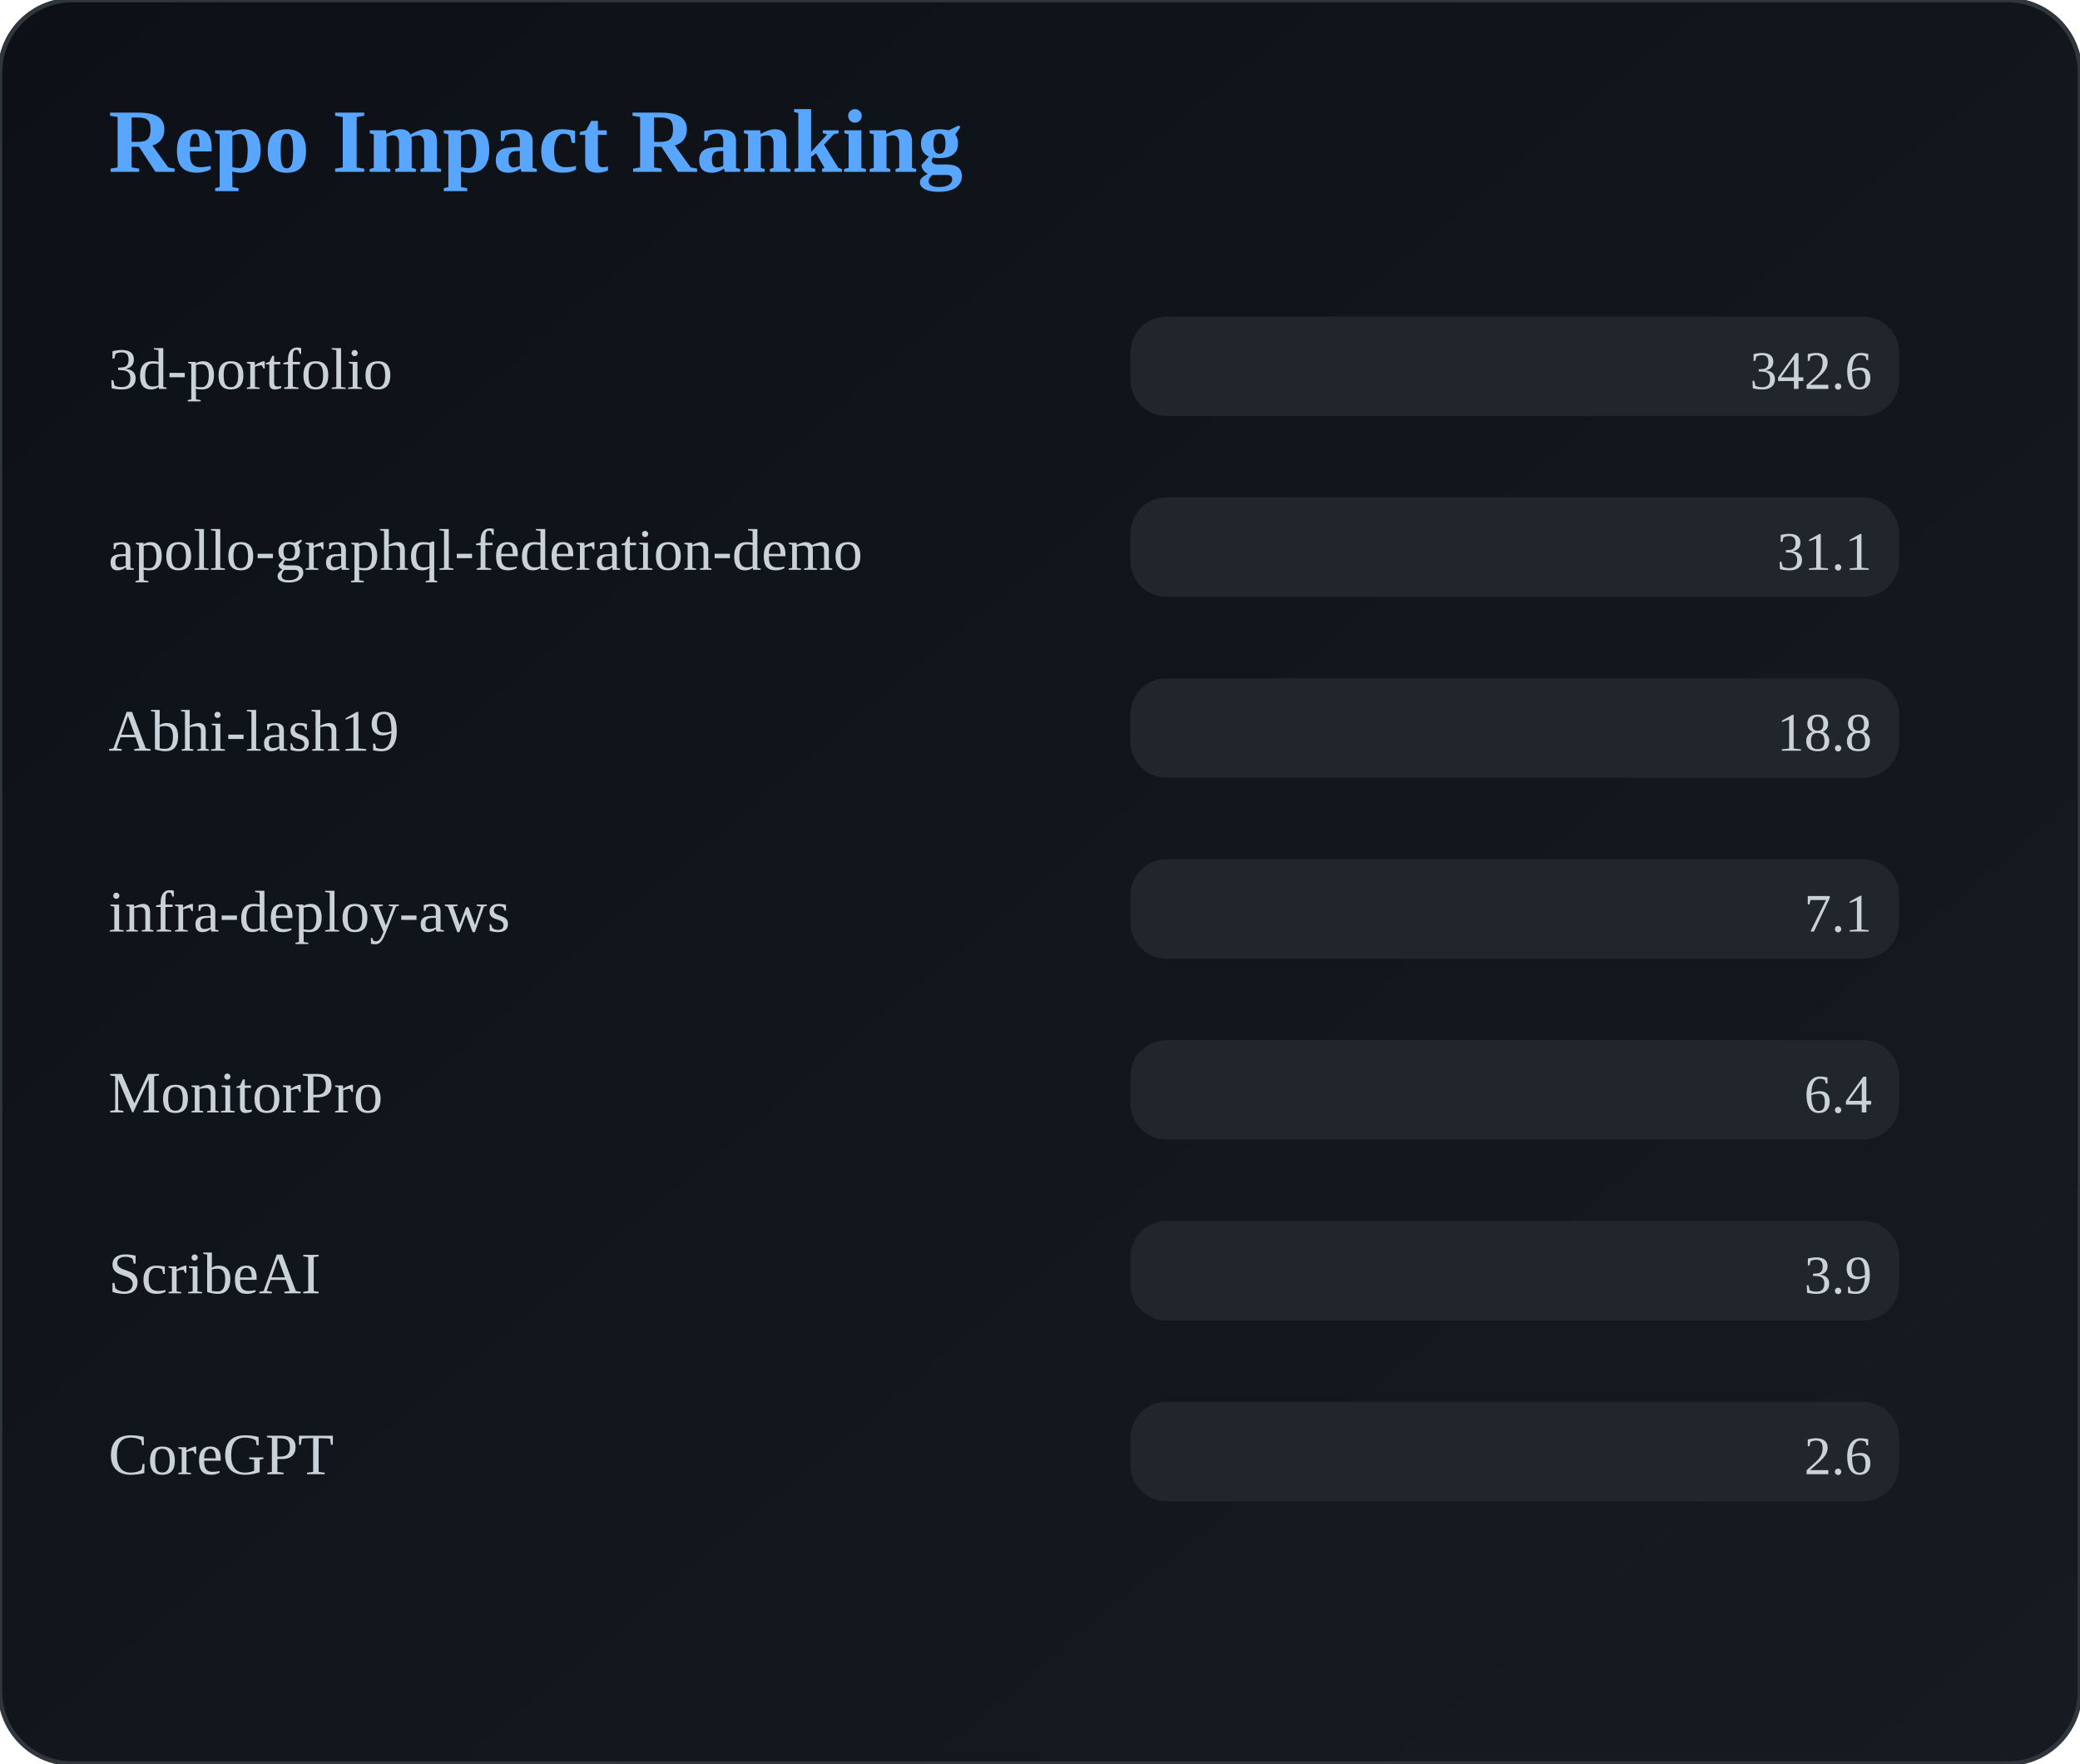
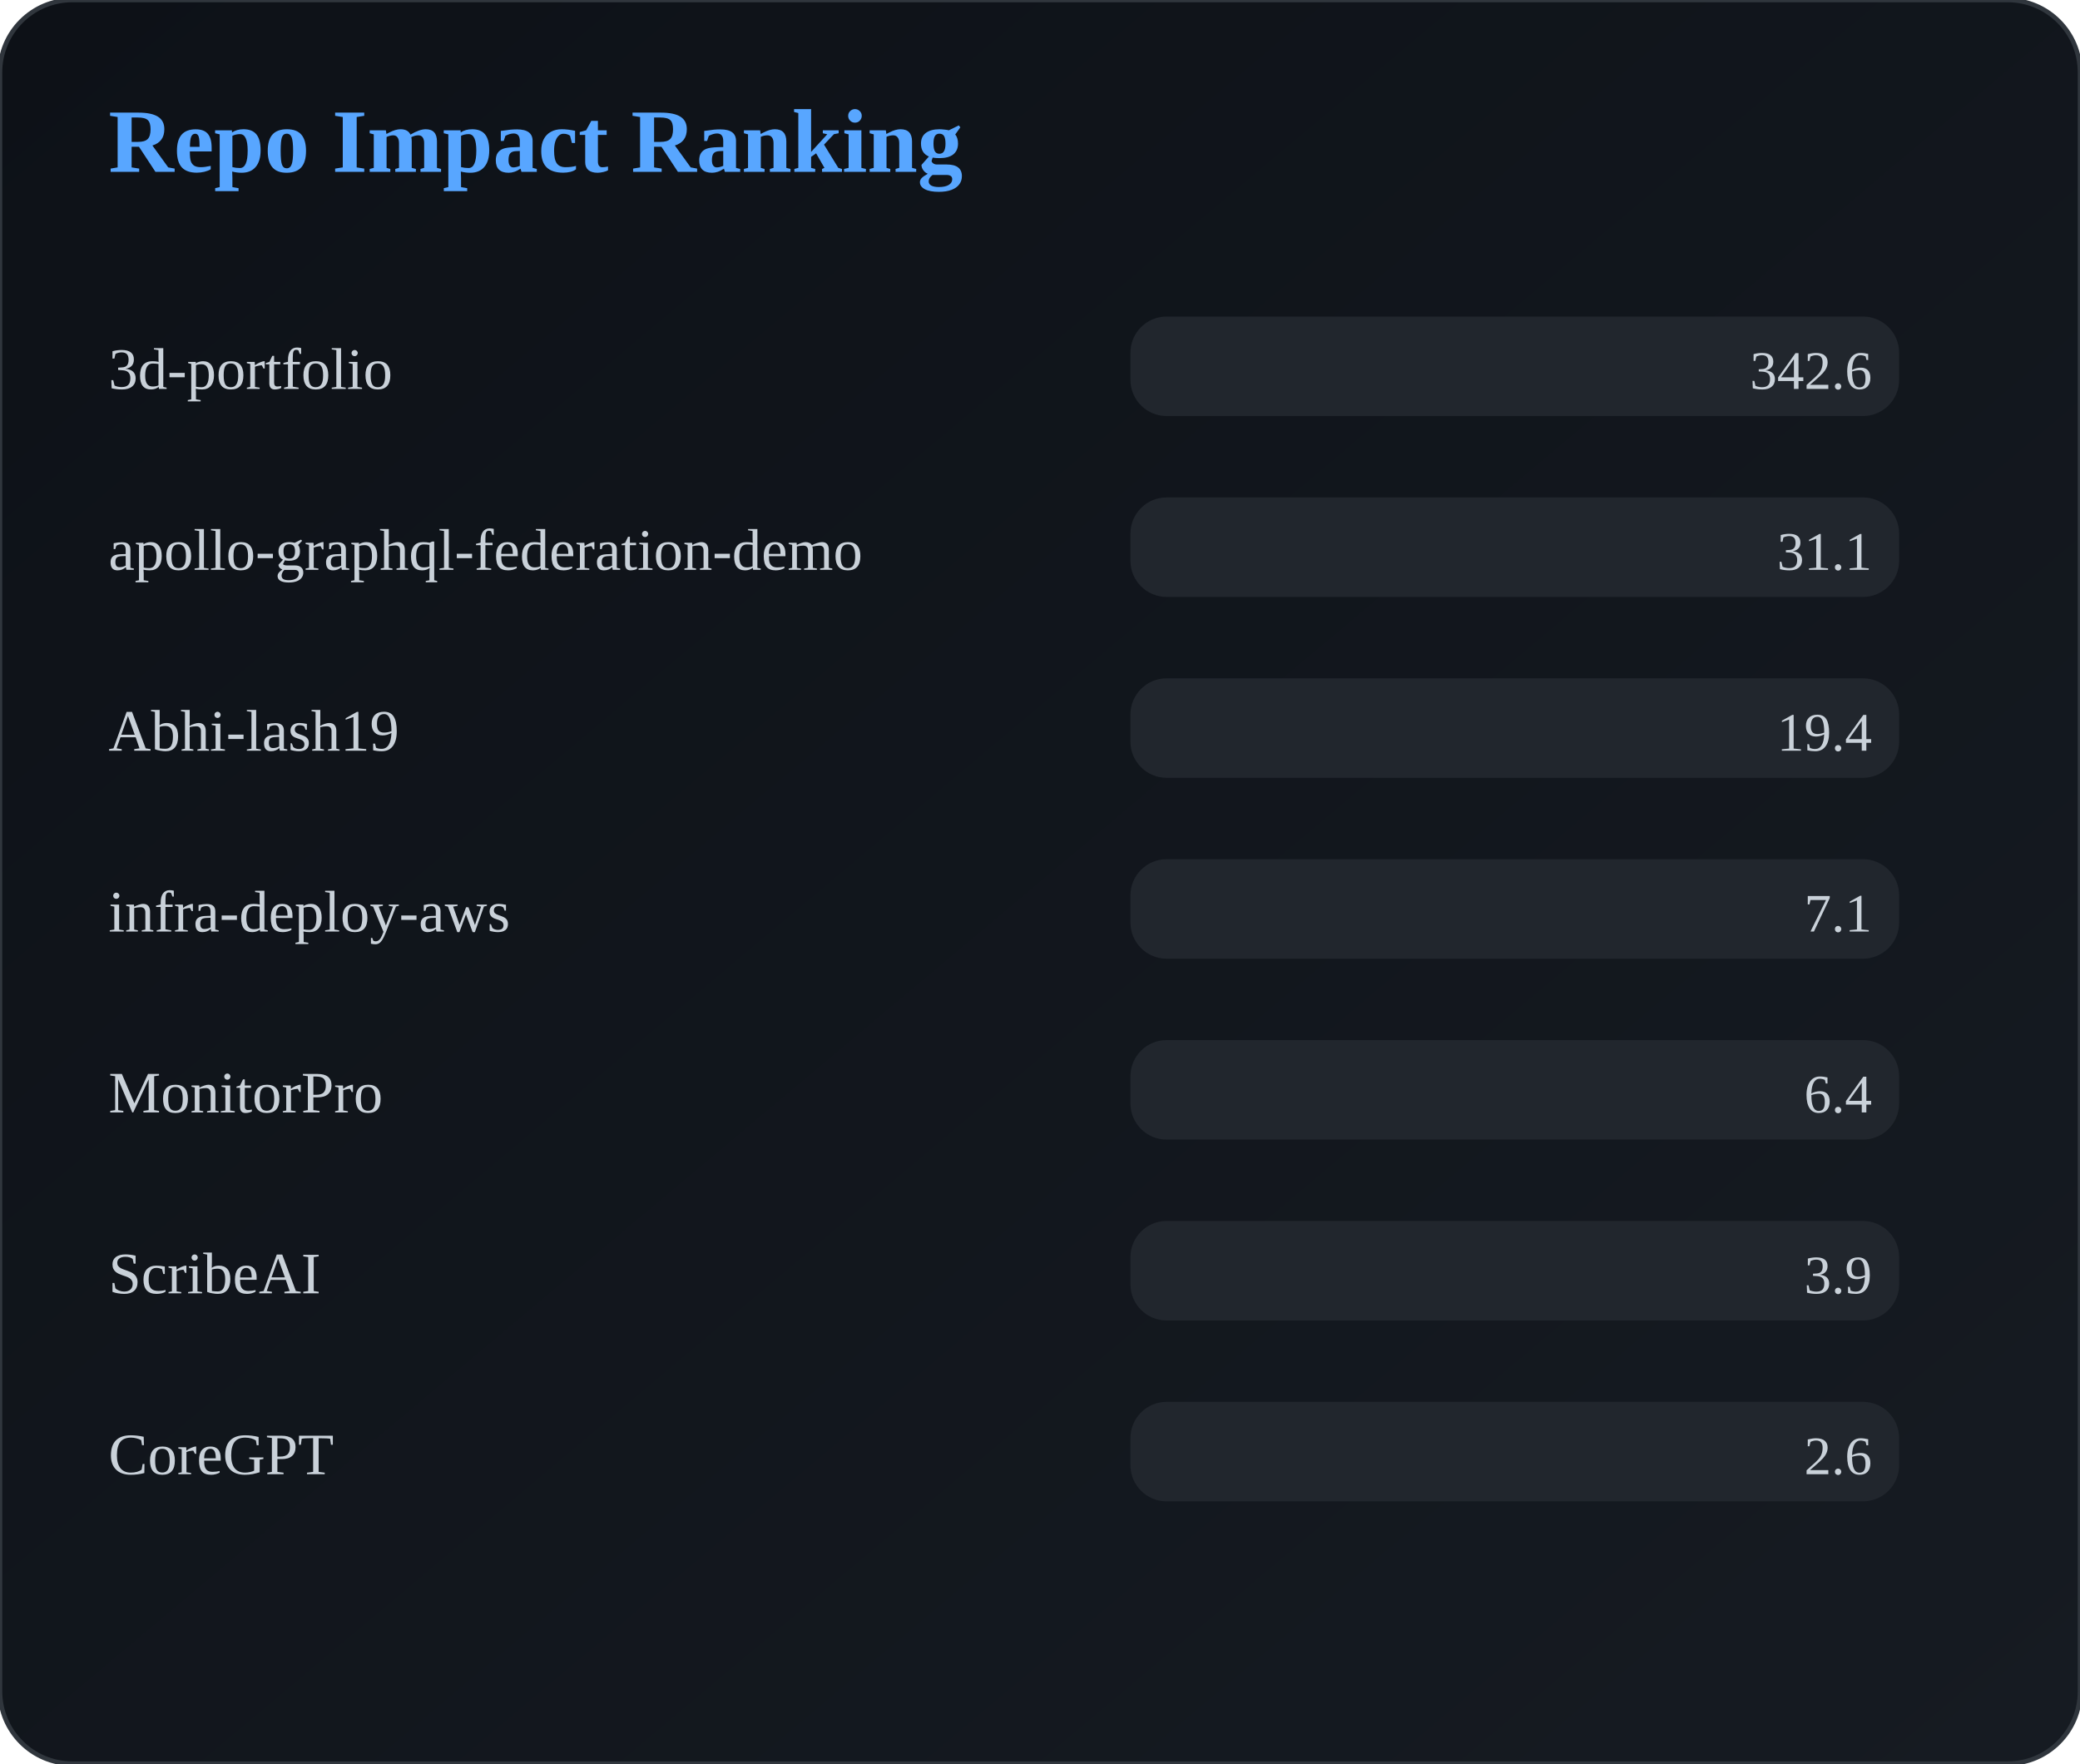
<svg xmlns="http://www.w3.org/2000/svg" width="100%" viewBox="0 0 460 390">
  <defs>
    <linearGradient id="cardBg" x1="0" y1="0" x2="1" y2="1">
      <stop offset="0%" stop-color="#0d1117" />
      <stop offset="100%" stop-color="#161b22" />
    </linearGradient>
  </defs>
  <rect width="100%" height="100%" rx="16" fill="url(#cardBg)" stroke="#30363d" />
  <text x="24" y="38" fill="#58a6ff" font-size="20" font-weight="600">
        Repo Impact Ranking
    </text>
  <text x="24" y="86" fill="#c9d1d9" font-size="13">
                3d-portfolio
            </text>
  <rect x="250" y="70" width="170" height="22" rx="8" fill="#21262d" />
  <rect x="250" y="70" width="0" height="22" rx="8" fill="#58a6ff">
    <animate attributeName="width" from="0" to="170" dur="0.8s" fill="freeze" />
  </rect>
  <text x="414" y="86" fill="#c9d1d9" font-size="12" text-anchor="end">
                342.6
            </text>
  <text x="24" y="126" fill="#c9d1d9" font-size="13">
                apollo-graphql-federation-demo
            </text>
  <rect x="250" y="110" width="170" height="22" rx="8" fill="#21262d" />
  <rect x="250" y="110" width="0" height="22" rx="8" fill="#58a6ff">
    <animate attributeName="width" from="0" to="15.449" dur="0.8s" fill="freeze" />
  </rect>
  <text x="414" y="126" fill="#c9d1d9" font-size="12" text-anchor="end">
                31.1
            </text>
  <text x="24" y="166" fill="#c9d1d9" font-size="13">
                Abhi-lash19
            </text>
  <rect x="250" y="150" width="170" height="22" rx="8" fill="#21262d" />
  <rect x="250" y="150" width="0" height="22" rx="8" fill="#58a6ff">
-     <animate attributeName="width" from="0" to="9.335" dur="0.8s" fill="freeze" />
+     <animate attributeName="width" from="0" to="9.648" dur="0.8s" fill="freeze" />
  </rect>
  <text x="414" y="166" fill="#c9d1d9" font-size="12" text-anchor="end">
-                 18.8
+                 19.4
            </text>
  <text x="24" y="206" fill="#c9d1d9" font-size="13">
                infra-deploy-aws
            </text>
  <rect x="250" y="190" width="170" height="22" rx="8" fill="#21262d" />
  <rect x="250" y="190" width="0" height="22" rx="8" fill="#58a6ff">
    <animate attributeName="width" from="0" to="3.524" dur="0.8s" fill="freeze" />
  </rect>
  <text x="414" y="206" fill="#c9d1d9" font-size="12" text-anchor="end">
                7.1
            </text>
  <text x="24" y="246" fill="#c9d1d9" font-size="13">
                MonitorPro
            </text>
  <rect x="250" y="230" width="170" height="22" rx="8" fill="#21262d" />
  <rect x="250" y="230" width="0" height="22" rx="8" fill="#58a6ff">
    <animate attributeName="width" from="0" to="3.156" dur="0.8s" fill="freeze" />
  </rect>
  <text x="414" y="246" fill="#c9d1d9" font-size="12" text-anchor="end">
                6.4
            </text>
  <text x="24" y="286" fill="#c9d1d9" font-size="13">
                ScribeAI
            </text>
  <rect x="250" y="270" width="170" height="22" rx="8" fill="#21262d" />
  <rect x="250" y="270" width="0" height="22" rx="8" fill="#58a6ff">
    <animate attributeName="width" from="0" to="1.955" dur="0.8s" fill="freeze" />
  </rect>
  <text x="414" y="286" fill="#c9d1d9" font-size="12" text-anchor="end">
                3.9
            </text>
  <text x="24" y="326" fill="#c9d1d9" font-size="13">
                CoreGPT
            </text>
  <rect x="250" y="310" width="170" height="22" rx="8" fill="#21262d" />
  <rect x="250" y="310" width="0" height="22" rx="8" fill="#58a6ff">
    <animate attributeName="width" from="0" to="1.275" dur="0.8s" fill="freeze" />
  </rect>
  <text x="414" y="326" fill="#c9d1d9" font-size="12" text-anchor="end">
                2.6
            </text>
</svg>
